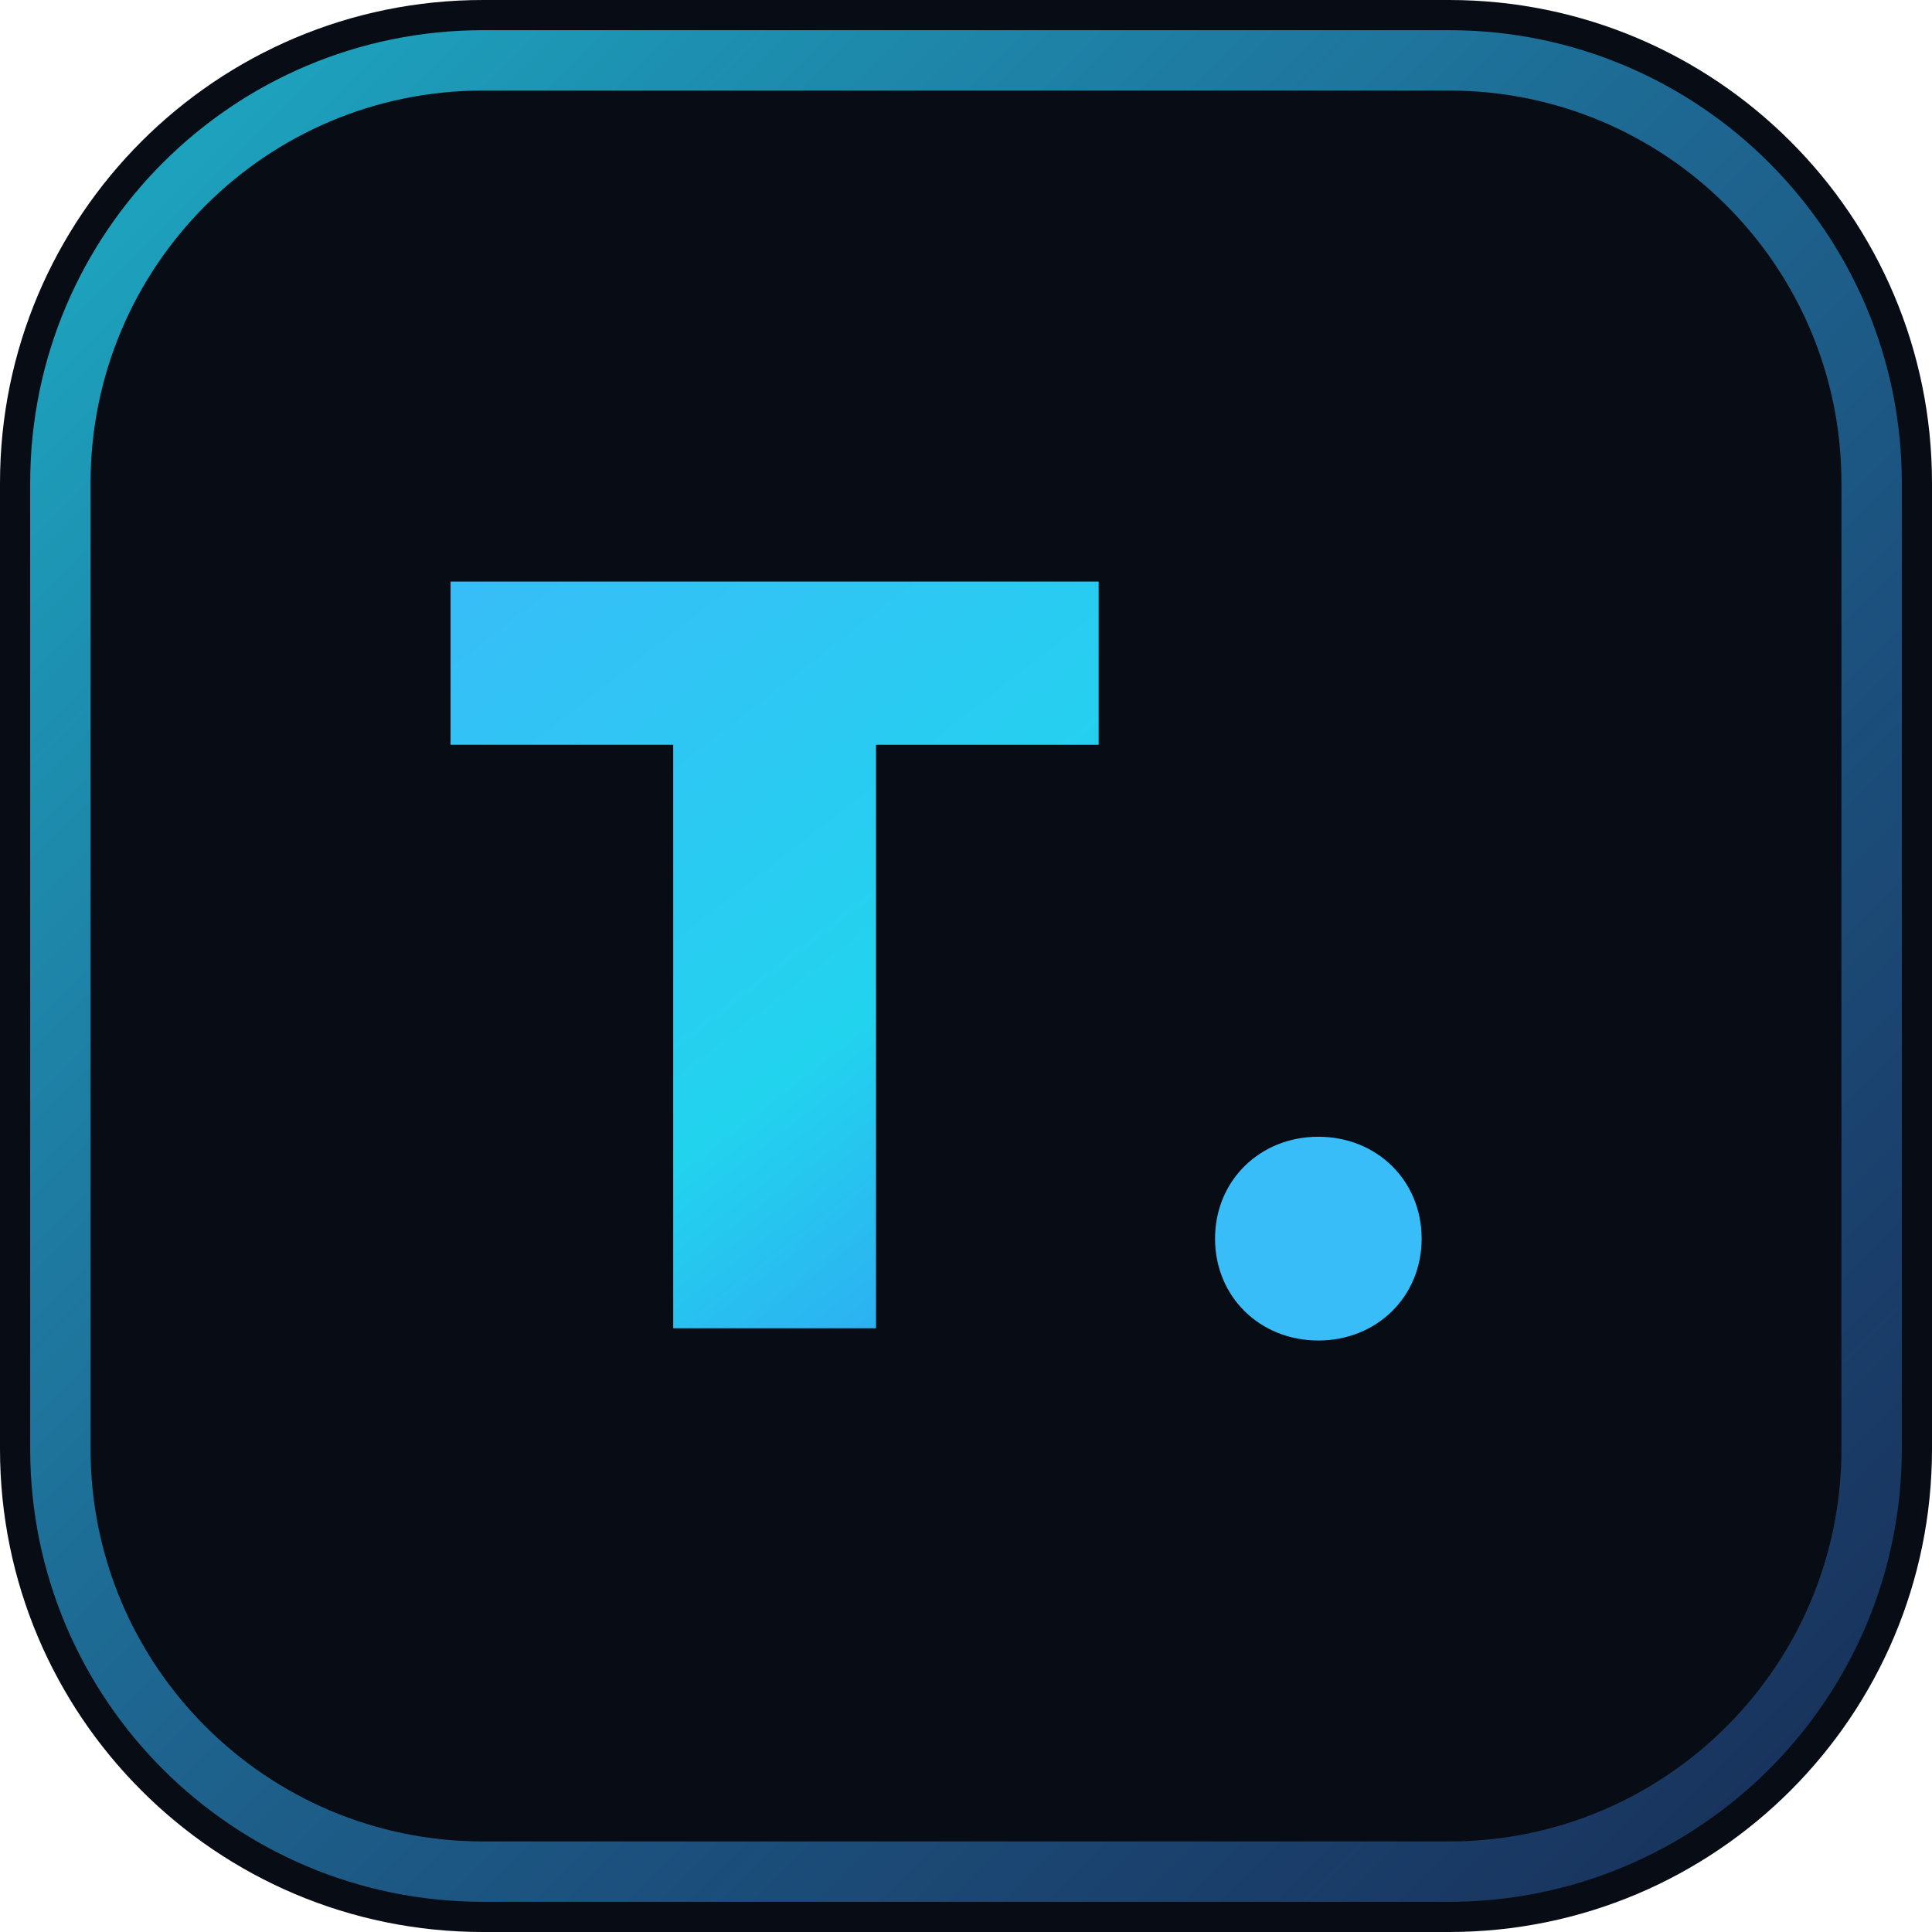
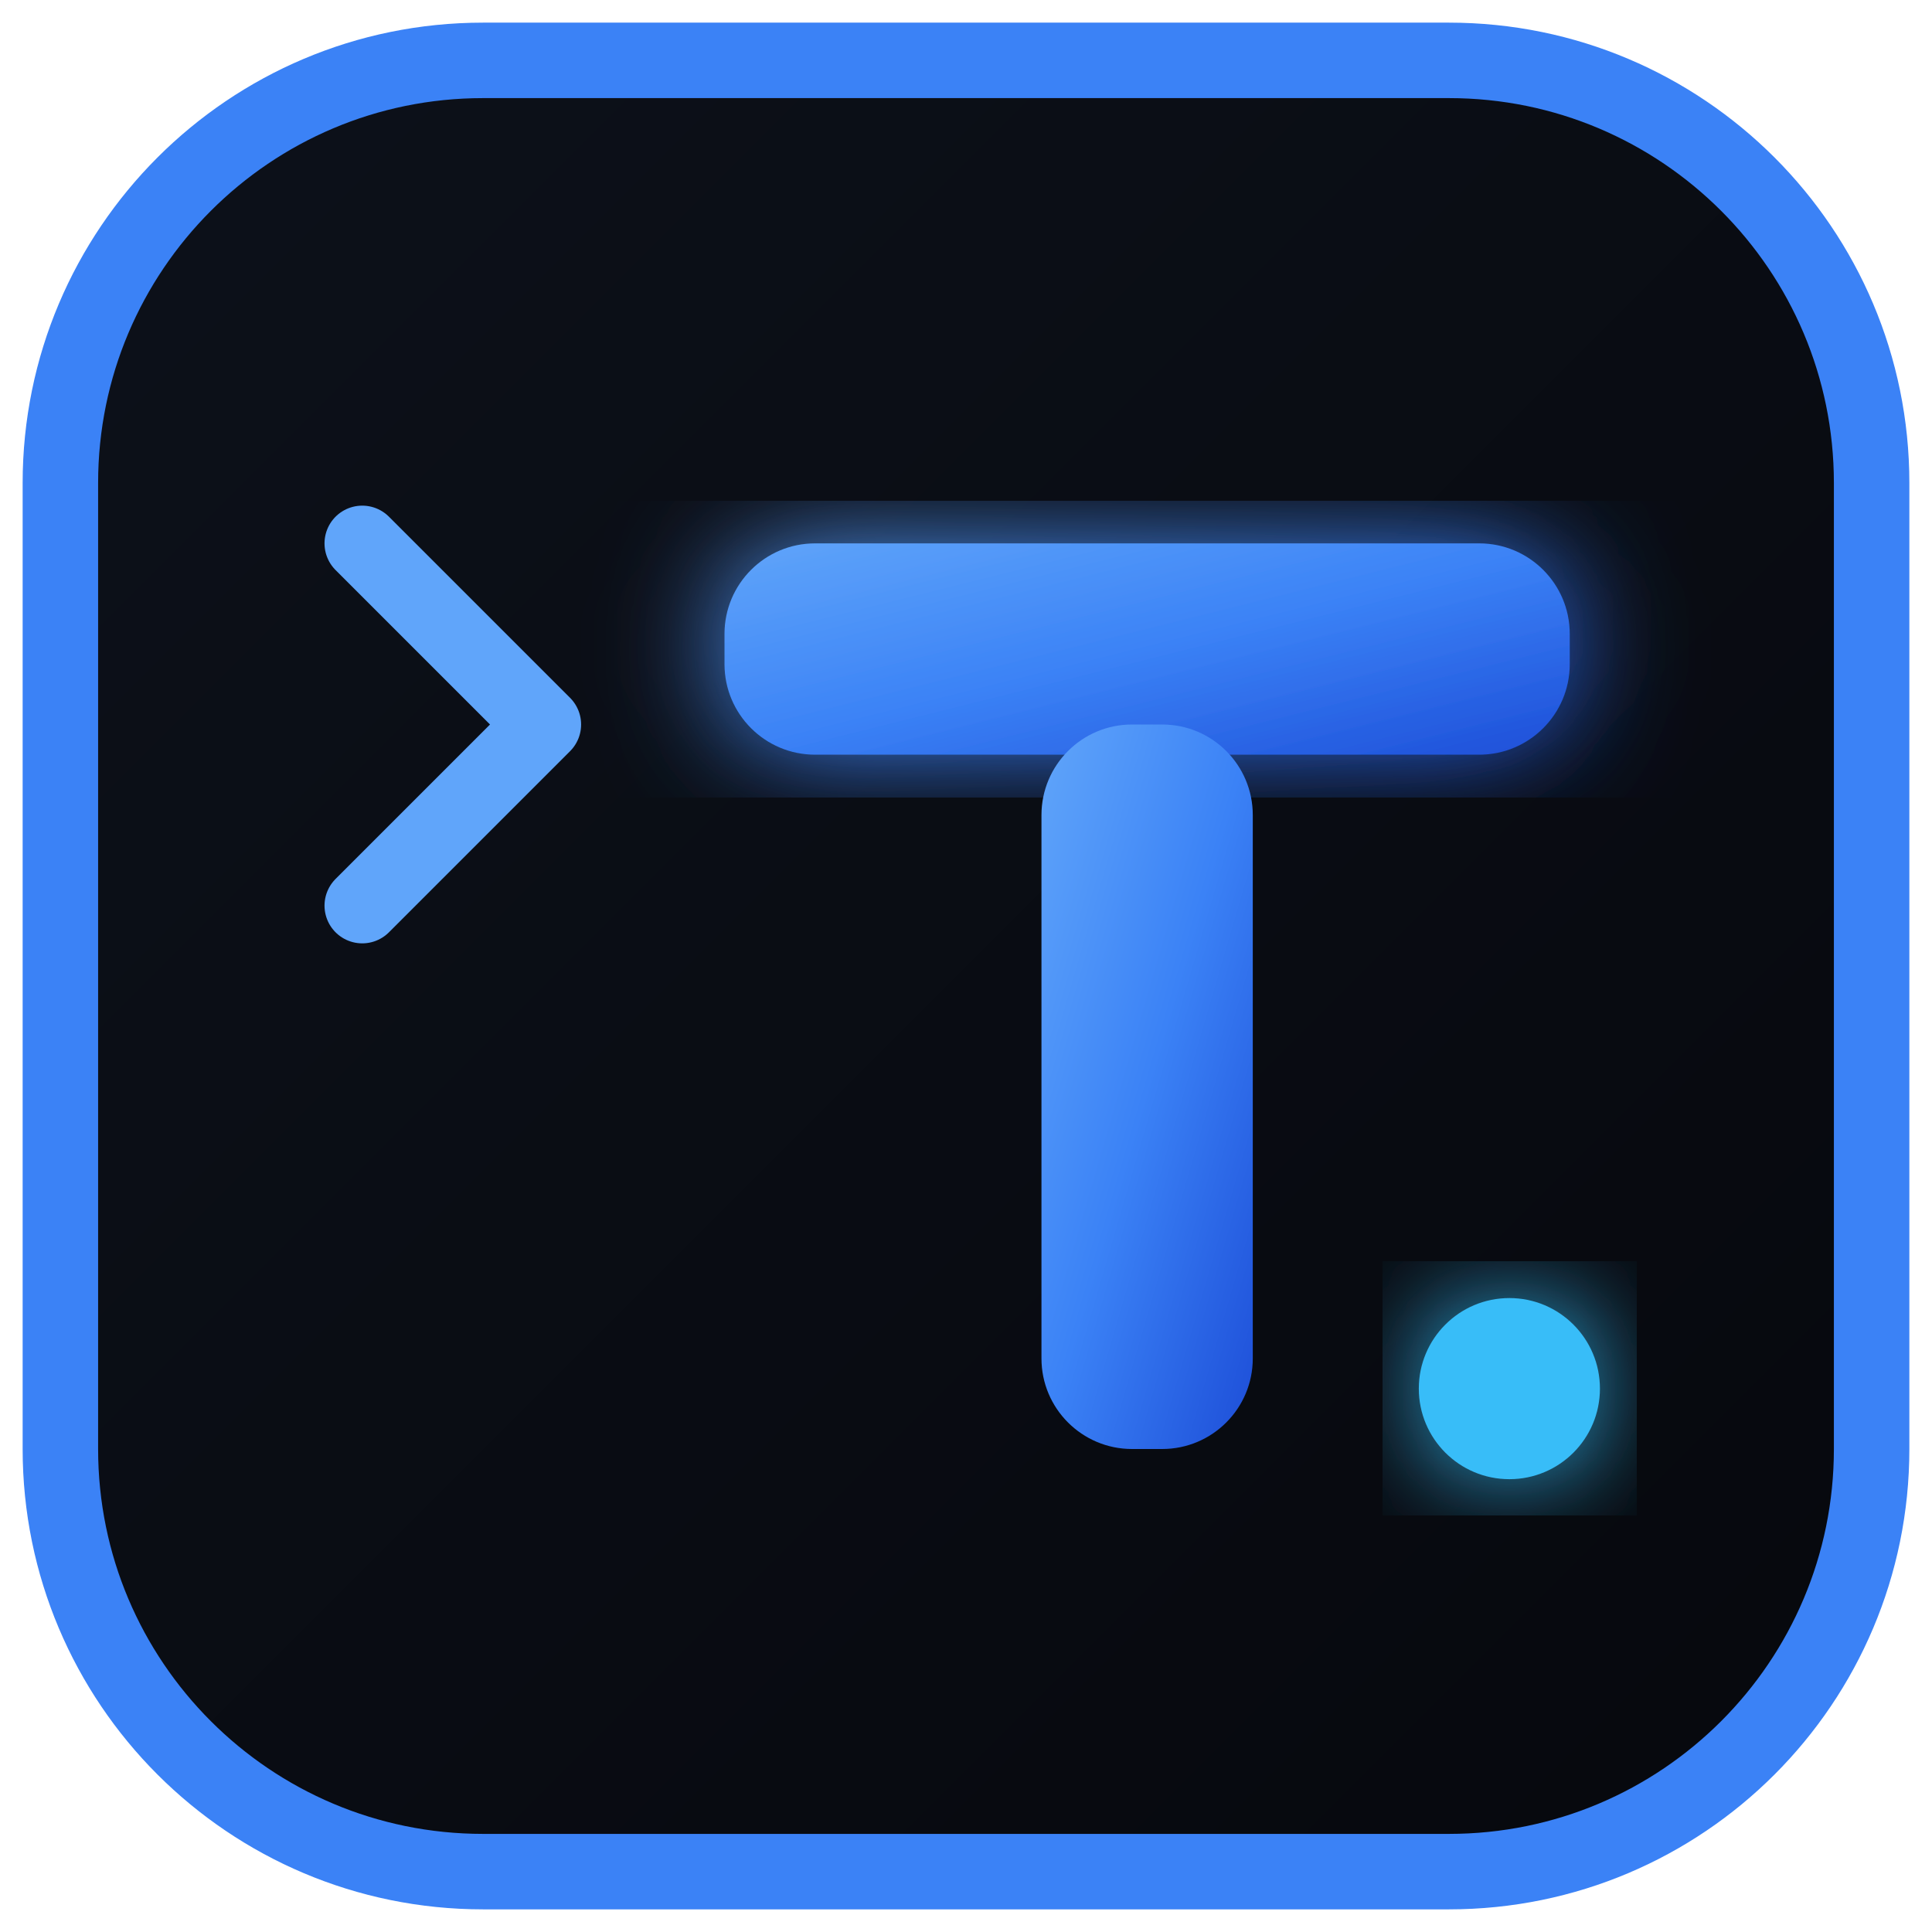
- <svg xmlns="http://www.w3.org/2000/svg" viewBox="0 0 64 64" fill="none">
-   <rect width="64" height="64" rx="16" fill="#080c14" />
-   <rect x="2" y="2" width="60" height="60" rx="14" stroke="url(#borderGrad)" stroke-width="2" />
+ <svg xmlns="http://www.w3.org/2000/svg" viewBox="0 0 64 64">
  <defs>
-     <linearGradient id="textGrad" x1="0%" y1="0%" x2="100%" y2="100%">
-       <stop offset="0%" stop-color="#38bdf8" />
-       <stop offset="50%" stop-color="#22d3ee" />
-       <stop offset="100%" stop-color="#3b82f6" />
+     <linearGradient id="bgGrad" x1="0%" y1="0%" x2="100%" y2="100%">
+       <stop offset="0%" stop-color="#0d111a" />
+       <stop offset="100%" stop-color="#06080d" />
    </linearGradient>
-     <linearGradient id="borderGrad" x1="0%" y1="0%" x2="100%" y2="100%">
-       <stop offset="0%" stop-color="#22d3ee" stop-opacity="0.8" />
-       <stop offset="100%" stop-color="#3b82f6" stop-opacity="0.3" />
+     <linearGradient id="primaryGrad" x1="0%" y1="0%" x2="100%" y2="100%">
+       <stop offset="0%" stop-color="#60a5fa" />
+       <stop offset="50%" stop-color="#3b82f6" />
+       <stop offset="100%" stop-color="#1d4ed8" />
    </linearGradient>
+     <filter id="glow" x="-20%" y="-20%" width="140%" height="140%">
+       <feGaussianBlur stdDeviation="2" result="blur" />
+       <feComposite in="SourceGraphic" in2="blur" operator="over" />
+     </filter>
  </defs>
-   <text x="32" y="44" font-family="system-ui, -apple-system, sans-serif" font-weight="900" font-size="34" fill="url(#textGrad)" text-anchor="middle">T<tspan fill="#38bdf8">.</tspan>
-   </text>
+   <rect x="2" y="2" width="60" height="60" rx="14" fill="url(#bgGrad)" stroke="#3b82f6" stroke-width="2.5" />
+   <path d="M12 18 L18 24 L12 30" fill="none" stroke="#60a5fa" stroke-width="2.5" stroke-linecap="round" stroke-linejoin="round" />
+   <rect x="24" y="18" width="28" height="7" rx="3" fill="url(#primaryGrad)" filter="url(#glow)" />
+   <rect x="34.5" y="24" width="7" height="24" rx="3" fill="url(#primaryGrad)" />
+   <circle cx="50" cy="46" r="3" fill="#38bdf8" filter="url(#glow)" />
</svg>
